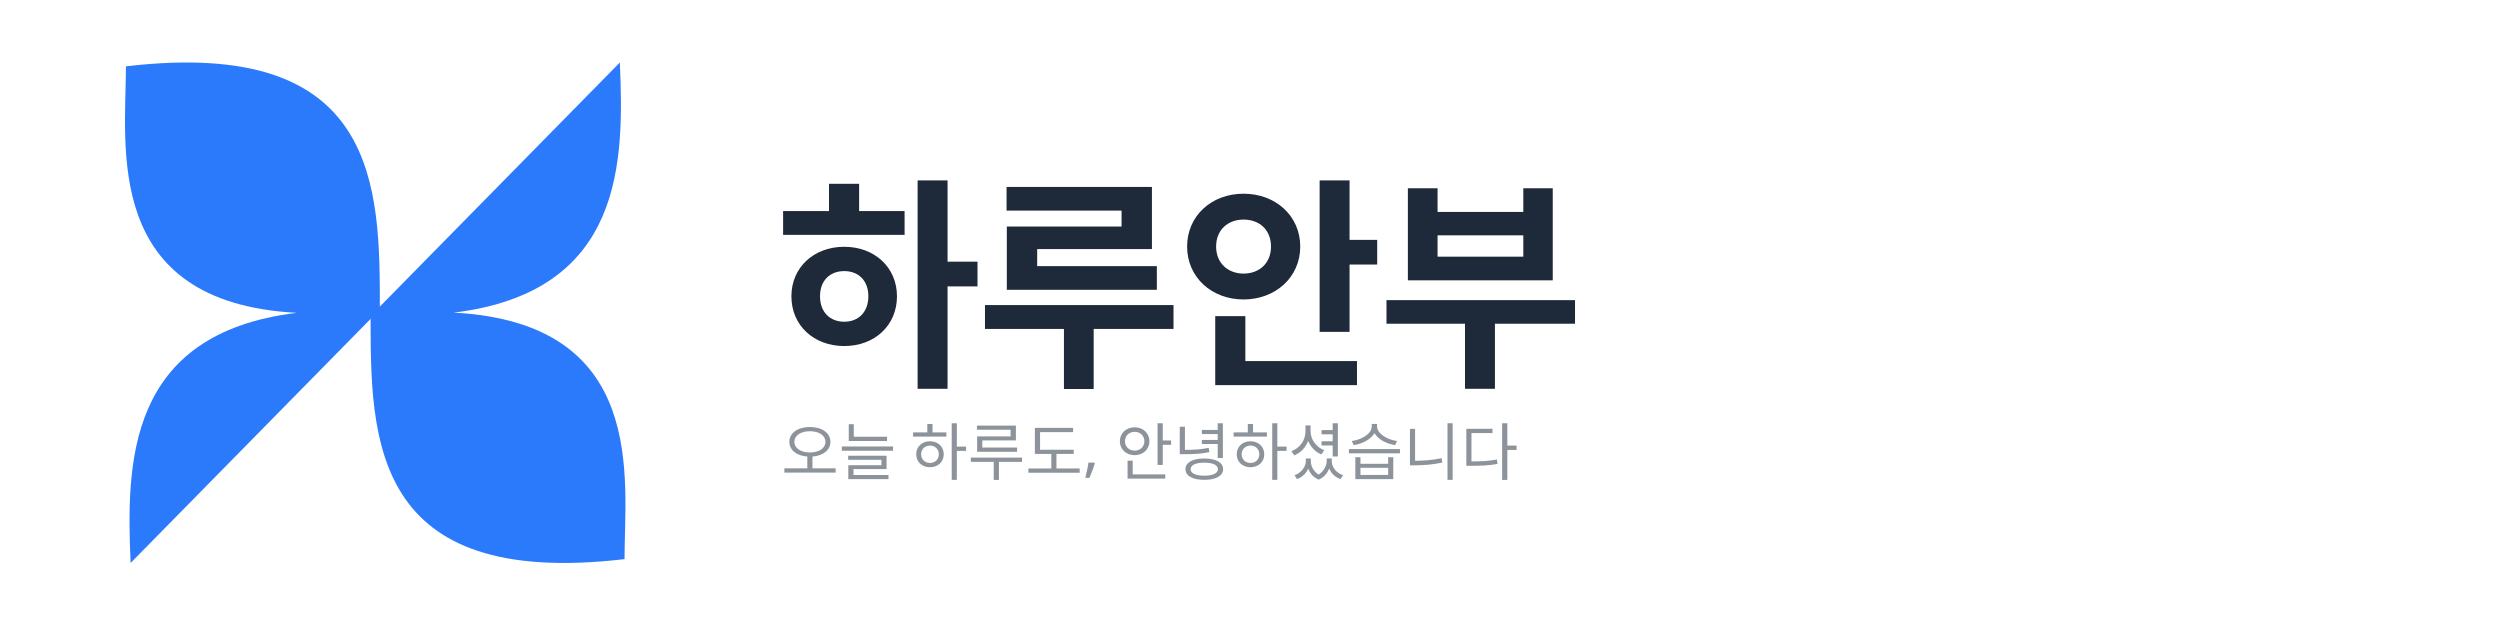
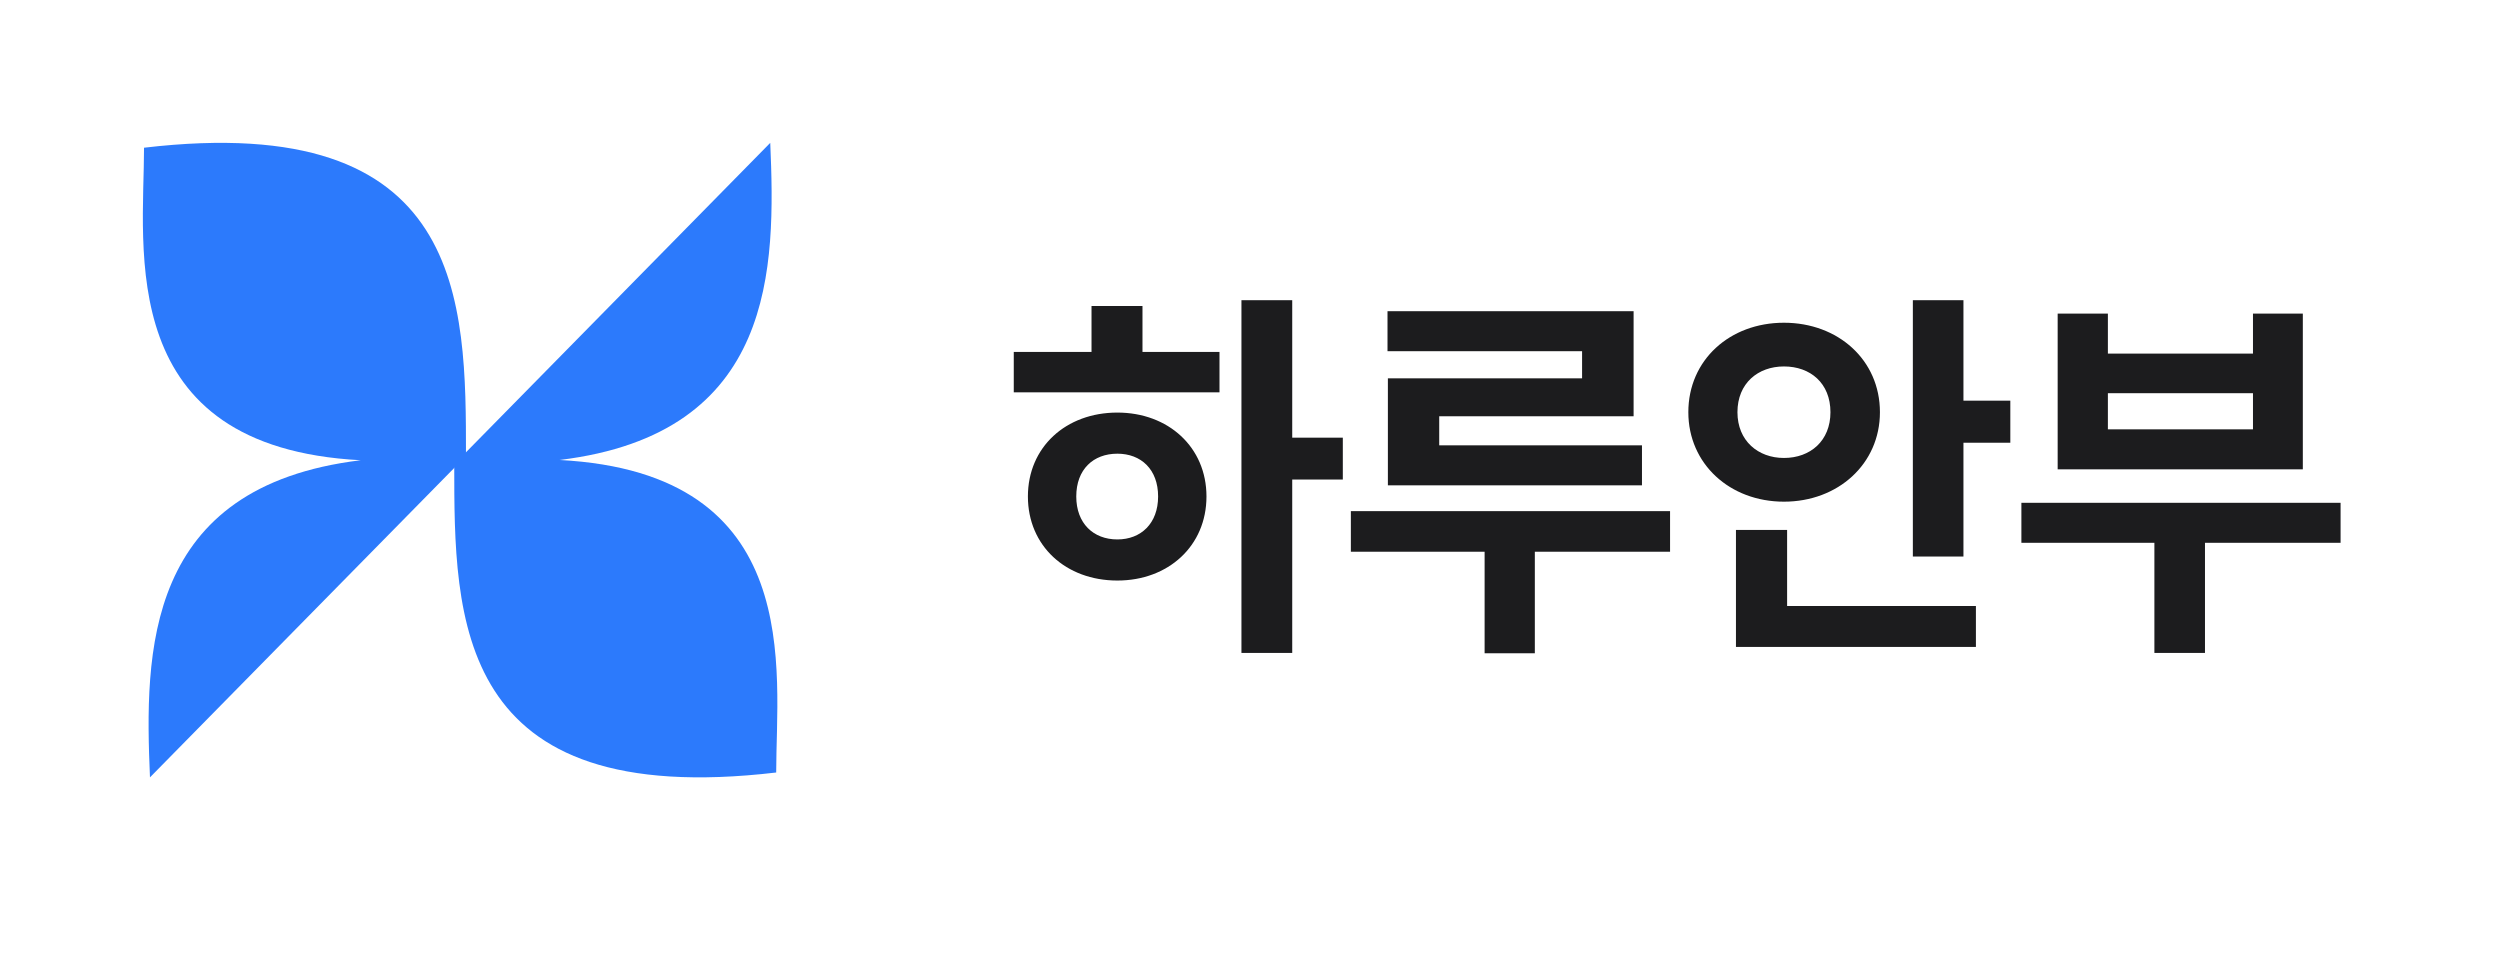
- <svg xmlns="http://www.w3.org/2000/svg" viewBox="0 0 800 200" fill="none">
-   <g id="symbol" transform="translate(40, 20) scale(0.0634)">
+ <svg xmlns="http://www.w3.org/2000/svg" viewBox="0 0 210 80" fill="none" role="img" aria-label="하루안부">
+   <g transform="translate(12, 12) scale(0.0211)">
    <path d="M2521.32 2506.66C1239.65 2657.48 1239.65 1895.6 1239.65 1279.34L2497.69 0C2518.68 494.198 2522.27 1157.92 1658.86 1262.48C2641.88 1314.25 2521.32 2101.84 2521.32 2506.66Z" fill="#2C7AFC" />
    <path d="M4.677 19.335C1286.35 -131.481 1286.35 630.399 1286.35 1246.66L28.314 2526C7.322 2031.8 3.73 1368.08 867.143 1263.52C-115.881 1211.75 4.677 424.157 4.677 19.335Z" fill="#2C7AFC" />
  </g>
-   <g id="wordmark">
-     <text x="248" y="118" font-family="'Pretendard', 'Apple SD Gothic Neo', 'Noto Sans KR', sans-serif" font-weight="800" font-size="72" fill="#1E2A3A" letter-spacing="-2">하루안부</text>
-   </g>
-   <g id="tagline">
-     <text x="250" y="152" font-family="'Pretendard', 'Apple SD Gothic Neo', 'Noto Sans KR', sans-serif" font-weight="400" font-size="20" fill="#8C939A">오늘 하루도, 안녕하셨습니다</text>
-   </g>
+   <text x="84" y="52" font-family="'Pretendard Variable', 'Pretendard', 'Apple SD Gothic Neo', 'Noto Sans KR', sans-serif" font-weight="700" font-size="32" fill="#1C1C1E" letter-spacing="-0.04em">하루안부</text>
</svg>
